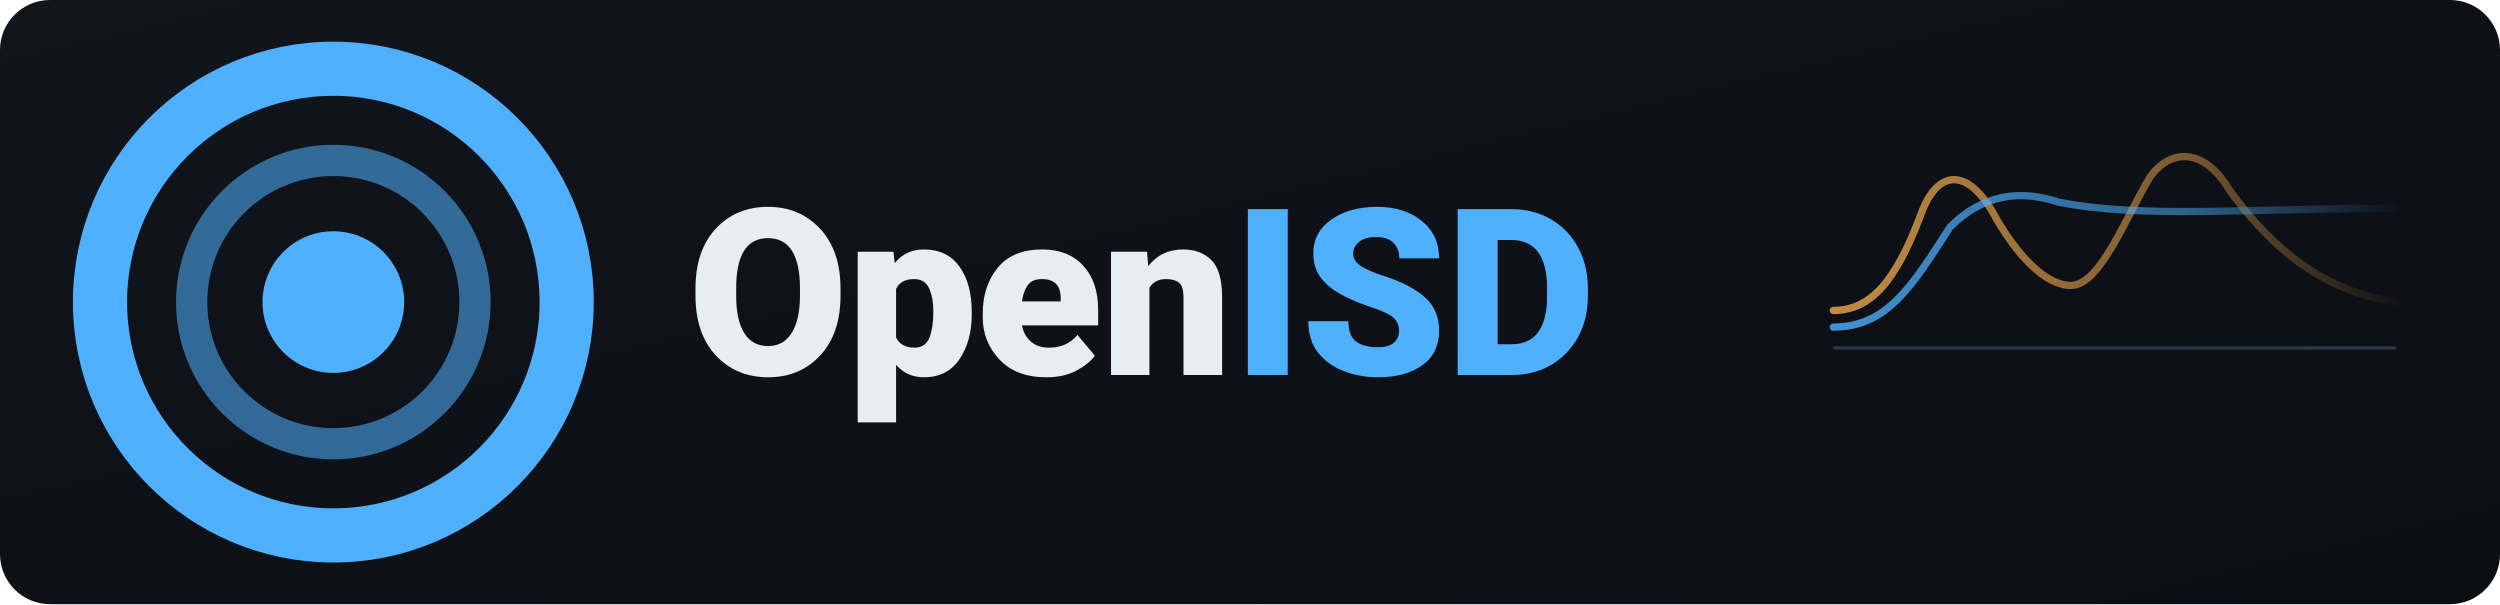
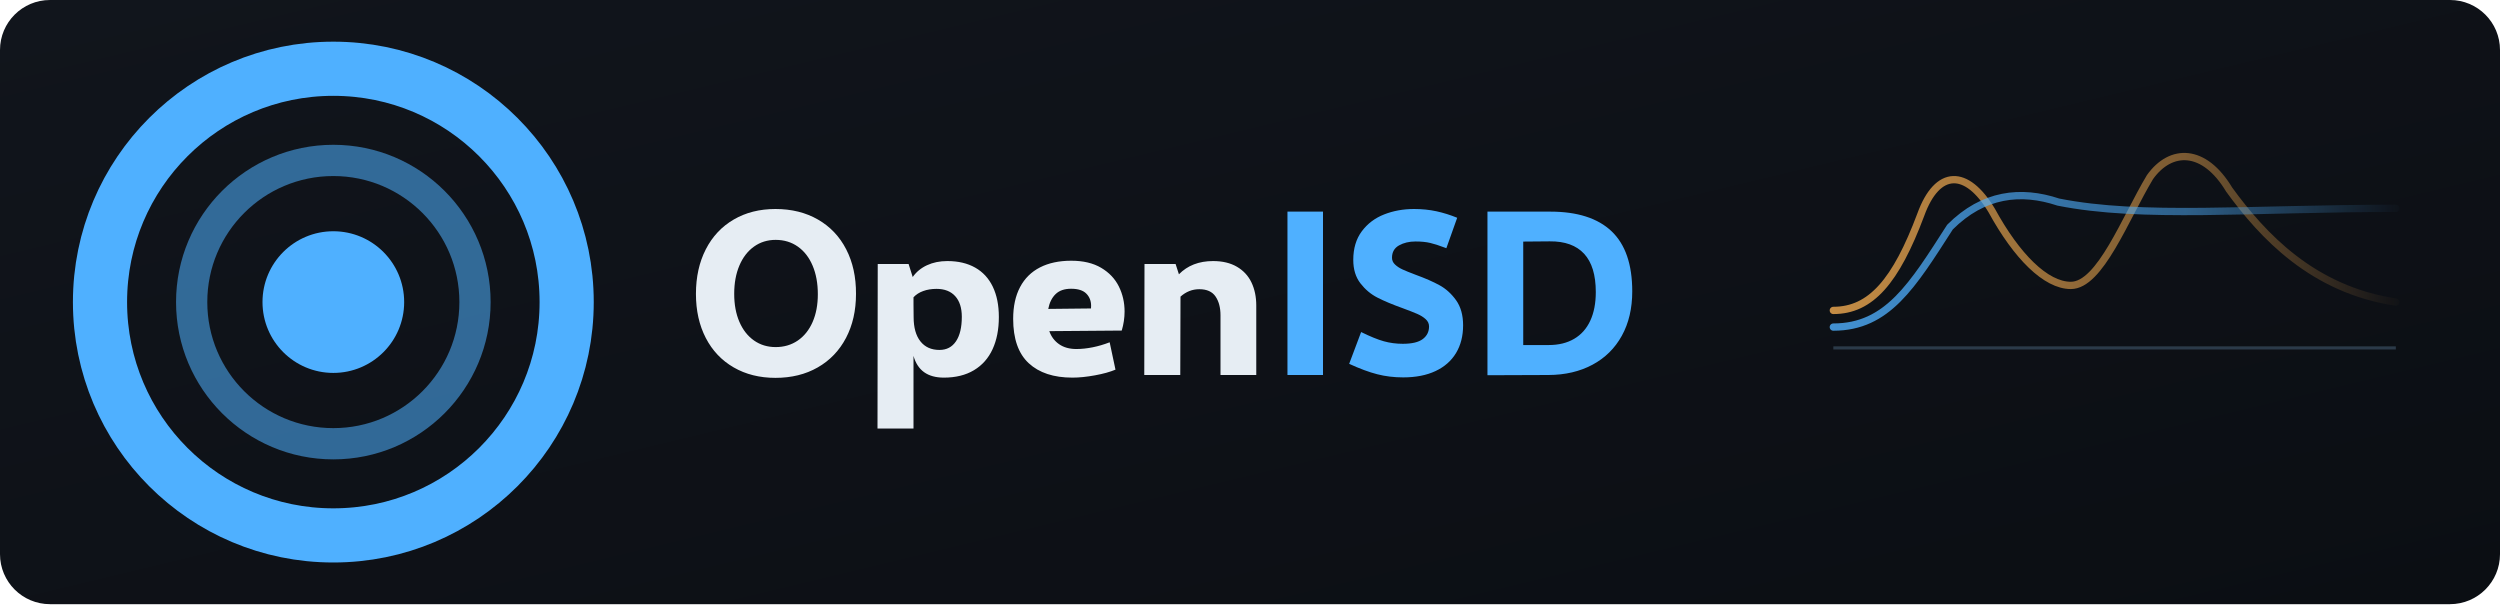
- <svg xmlns="http://www.w3.org/2000/svg" viewBox="0 0 1200 290" font-family="system-ui,-apple-system,Segoe UI,Roboto,sans-serif">
+ <svg xmlns="http://www.w3.org/2000/svg" viewBox="0 0 1200 290">
  <defs>
    <linearGradient id="bg" x1="0" y1="0" x2="1" y2="1">
      <stop offset="0" stop-color="#11151c" />
      <stop offset="1" stop-color="#0b0e13" />
    </linearGradient>
    <linearGradient id="spl" gradientUnits="userSpaceOnUse" x1="800" y1="0" x2="1155" y2="0">
      <stop offset="0" stop-color="#4fb0ff" stop-opacity="0.95" />
      <stop offset="0.7" stop-color="#4fb0ff" stop-opacity="0.5" />
      <stop offset="1" stop-color="#4fb0ff" stop-opacity="0" />
    </linearGradient>
    <linearGradient id="imp" gradientUnits="userSpaceOnUse" x1="800" y1="0" x2="1155" y2="0">
      <stop offset="0" stop-color="#ffb454" stop-opacity="0.9" />
      <stop offset="0.7" stop-color="#ffb454" stop-opacity="0.45" />
      <stop offset="1" stop-color="#ffb454" stop-opacity="0" />
    </linearGradient>
  </defs>
  <rect width="1200" height="290" rx="24" fill="url(#bg)" />
  <g transform="translate(160 145)">
    <circle r="112" fill="none" stroke="#4fb0ff" stroke-width="26" />
    <circle r="68" fill="none" stroke="#4fb0ff" stroke-width="15" opacity="0.55" />
    <circle r="34" fill="#4fb0ff" />
  </g>
-   <text x="330" y="180" font-size="112" font-weight="800" fill="#e6edf3" letter-spacing="-1">
-     Open<tspan fill="#4fb0ff">ISD</tspan>
-   </text>
+   <path fill="#e6edf3" d="M334.05 141.06Q334.05 128.92 338.78 119.68Q343.51 110.44 352.18 105.38Q360.84 100.32 372.22 100.32Q383.81 100.32 392.62 105.38Q401.42 110.44 406.18 119.68Q410.94 128.92 410.88 141.06Q410.88 153.09 406.07 162.23Q401.26 171.36 392.51 176.36Q383.76 181.37 372.22 181.37Q360.84 181.37 352.18 176.36Q343.51 171.36 338.78 162.23Q334.05 153.09 334.05 141.06ZM392.56 141.23Q392.56 133.46 390.07 127.55Q387.59 121.65 382.99 118.39Q378.4 115.14 372.33 115.14Q366.42 115.14 361.91 118.37Q357.4 121.59 354.91 127.45Q352.42 133.3 352.42 141.06Q352.42 148.72 354.91 154.49Q357.4 160.26 361.91 163.43Q366.42 166.6 372.33 166.6Q378.34 166.6 382.94 163.46Q387.53 160.31 390.05 154.57Q392.56 148.83 392.56 141.23Z M479.45 152.16Q479.45 161.08 476.44 167.61Q473.43 174.15 467.5 177.7Q461.56 181.26 453.03 181.26Q441.38 181.26 438.48 170.81V205.7H421.2L421.31 126.73H436.13L438.1 132.97Q440.67 129.3 444.96 127.31Q449.26 125.31 454.73 125.31Q462.55 125.31 468.1 128.46Q473.65 131.6 476.55 137.64Q479.45 143.69 479.45 152.16ZM461.67 152.05Q461.67 145.66 458.5 142.16Q455.33 138.66 449.53 138.66Q445.98 138.66 443.13 139.7Q440.29 140.73 438.48 142.7V146.2L438.54 152.22Q438.54 159.71 441.79 163.84Q445.05 167.97 450.95 167.97Q456.09 167.97 458.88 163.81Q461.67 159.66 461.67 152.05Z M539.8 149.54Q539.8 154.08 538.44 158.67L503.66 158.95Q505.08 162.94 508.39 165.23Q511.7 167.53 516.67 167.53Q520.34 167.53 524.44 166.71Q528.54 165.89 532.64 164.3L535.43 177.43Q531.55 179.07 525.59 180.16Q519.62 181.26 514.76 181.26Q501.25 181.26 493.79 174.34Q486.32 167.42 486.32 153.04Q486.32 144.07 489.63 137.81Q492.94 131.55 499.2 128.35Q505.46 125.15 514.21 125.15Q522.8 125.15 528.54 128.54Q534.28 131.93 537.04 137.48Q539.8 143.03 539.8 149.54ZM523.73 146.8Q523.73 143.25 521.43 140.93Q519.13 138.6 514.1 138.6Q509.34 138.6 506.69 141.17Q504.04 143.74 503.16 148.28L523.67 148.06Q523.73 147.62 523.73 146.8Z M603.01 146.64V180H585.84V151.34Q585.84 145.82 583.46 142.32Q581.08 138.82 575.66 138.82Q570.63 138.82 566.64 142.38L566.53 180H549.25L549.36 126.73H564.29L565.88 131.66Q572.11 125.31 582.28 125.31Q589.06 125.31 593.74 128.05Q598.41 130.78 600.71 135.59Q603.01 140.41 603.01 146.64Z" />
+   <path fill="#4fb0ff" d="M617.98 101.58H635.04V180H617.98Z M647.6 174.64 653.34 159.38Q659.91 162.61 664.23 163.81Q668.55 165.02 673.36 165.02Q679.92 165.02 682.93 162.75Q685.94 160.48 685.94 156.7Q685.94 154.68 684.32 153.2Q682.71 151.73 680.25 150.66Q677.79 149.59 673.2 147.9Q665.87 145.27 661.14 142.84Q656.41 140.41 652.99 135.98Q649.57 131.55 649.57 124.77Q649.57 116.51 653.67 111.01Q657.77 105.52 664.39 102.92Q671.01 100.32 678.72 100.32Q684.46 100.32 689.49 101.41Q694.52 102.51 699.45 104.53L694.25 119.13L692.88 118.64Q689.49 117.33 686.54 116.62Q683.59 115.91 679.43 115.91Q674.89 115.91 671.53 117.79Q668.16 119.68 668.16 123.73Q668.16 125.59 669.59 126.95Q671.01 128.32 673.2 129.33Q675.38 130.34 679.48 131.88Q686.38 134.39 690.97 136.91Q695.56 139.42 698.93 144.12Q702.29 148.83 702.29 156.16Q702.29 163.81 698.9 169.45Q695.51 175.08 689.05 178.11Q682.6 181.15 673.52 181.15Q666.96 181.15 661.08 179.64Q655.2 178.14 647.6 174.64Z M713.98 101.58H744.11Q763.63 101.58 773.56 111.01Q783.48 120.45 783.48 139.86Q783.48 152.11 778.48 161.16Q773.48 170.21 764.37 175.08Q755.27 179.95 743.29 180L713.98 180.11ZM743.4 165.62Q750.51 165.62 755.59 162.64Q760.68 159.66 763.33 153.94Q765.98 148.23 765.98 140.19Q765.98 127.88 760.38 121.81Q754.77 115.74 743.89 115.85L731.15 115.96V165.62Z" />
  <line x1="880" y1="167" x2="1150" y2="167" stroke="#2b3a49" stroke-width="1.5" />
  <path d="M880 149 C 898 149 910 135 922 103 C 930 81 944 81 956 101            C 968 123 982 137 994 137 C 1008 137 1020 105 1032 85            C 1042 71 1058 71 1070 91 C 1086 113 1110 139 1150 145" fill="none" stroke="url(#imp)" stroke-width="3.5" stroke-linecap="round" stroke-linejoin="round" />
  <path d="M880 157 C 906 157 918 137 936 109 C 952 93 970 91 988 97            C 1028 105 1080 100 1150 100" fill="none" stroke="url(#spl)" stroke-width="3.5" stroke-linecap="round" stroke-linejoin="round" />
</svg>
